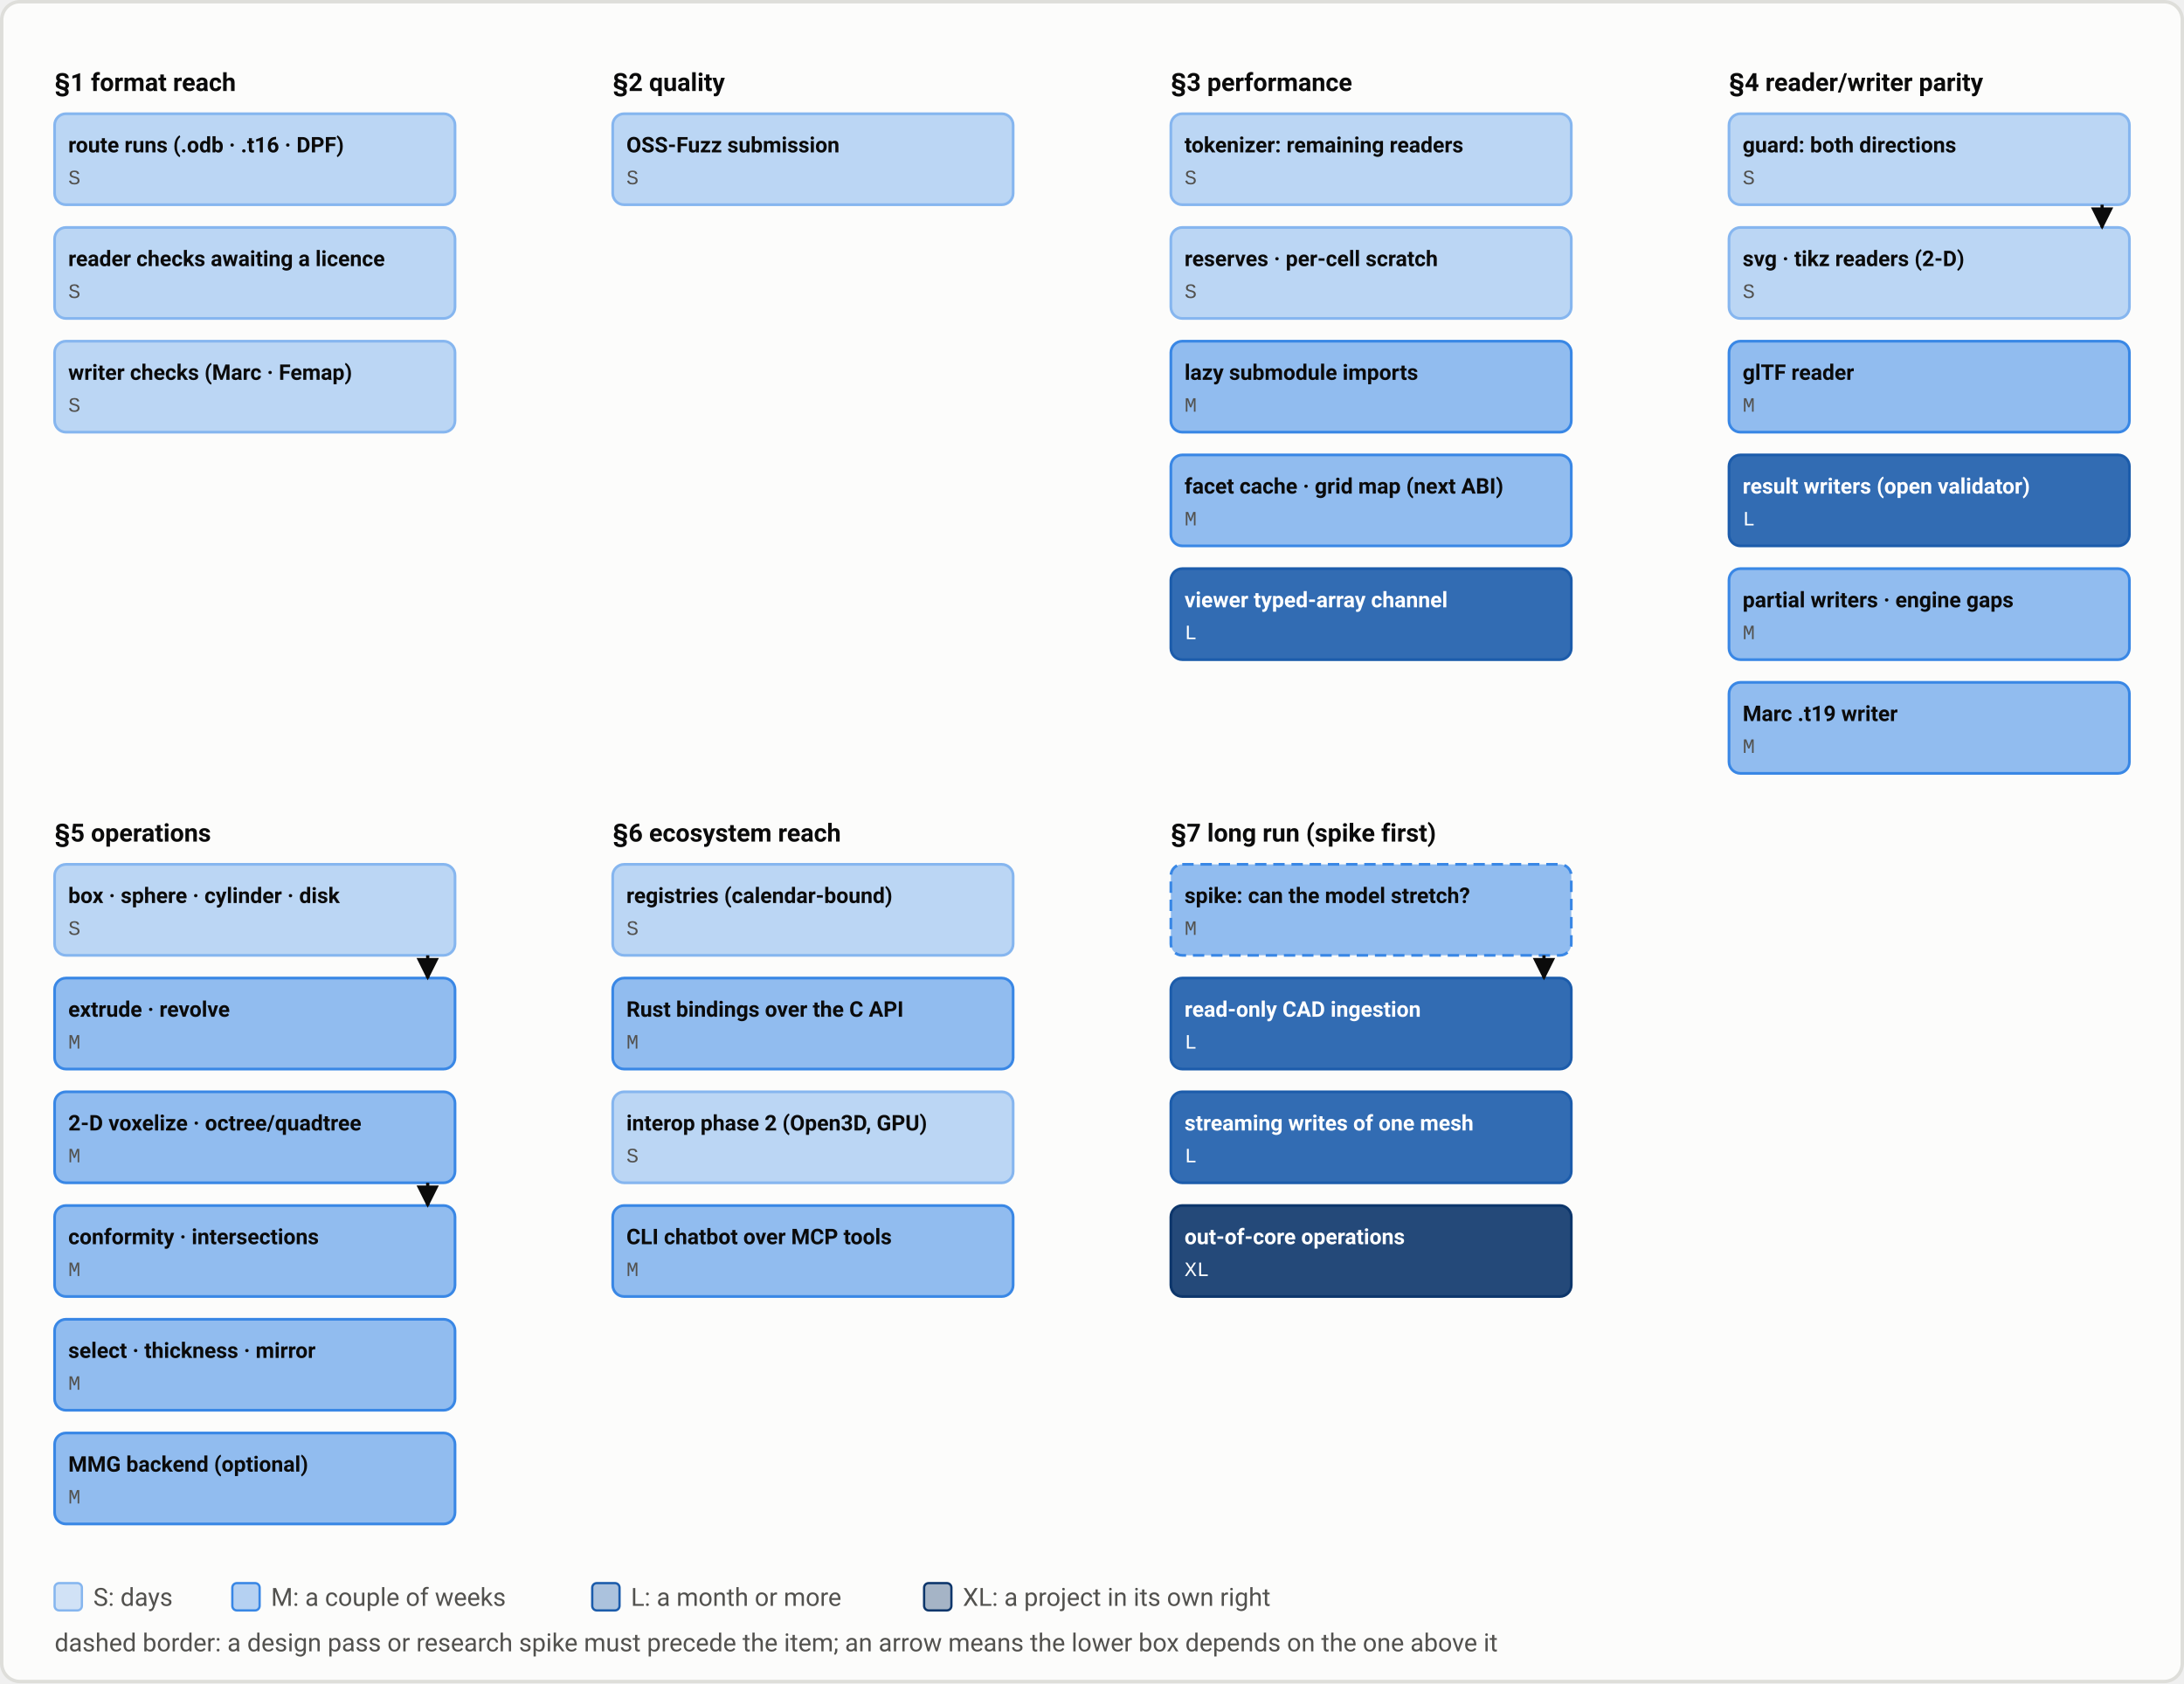
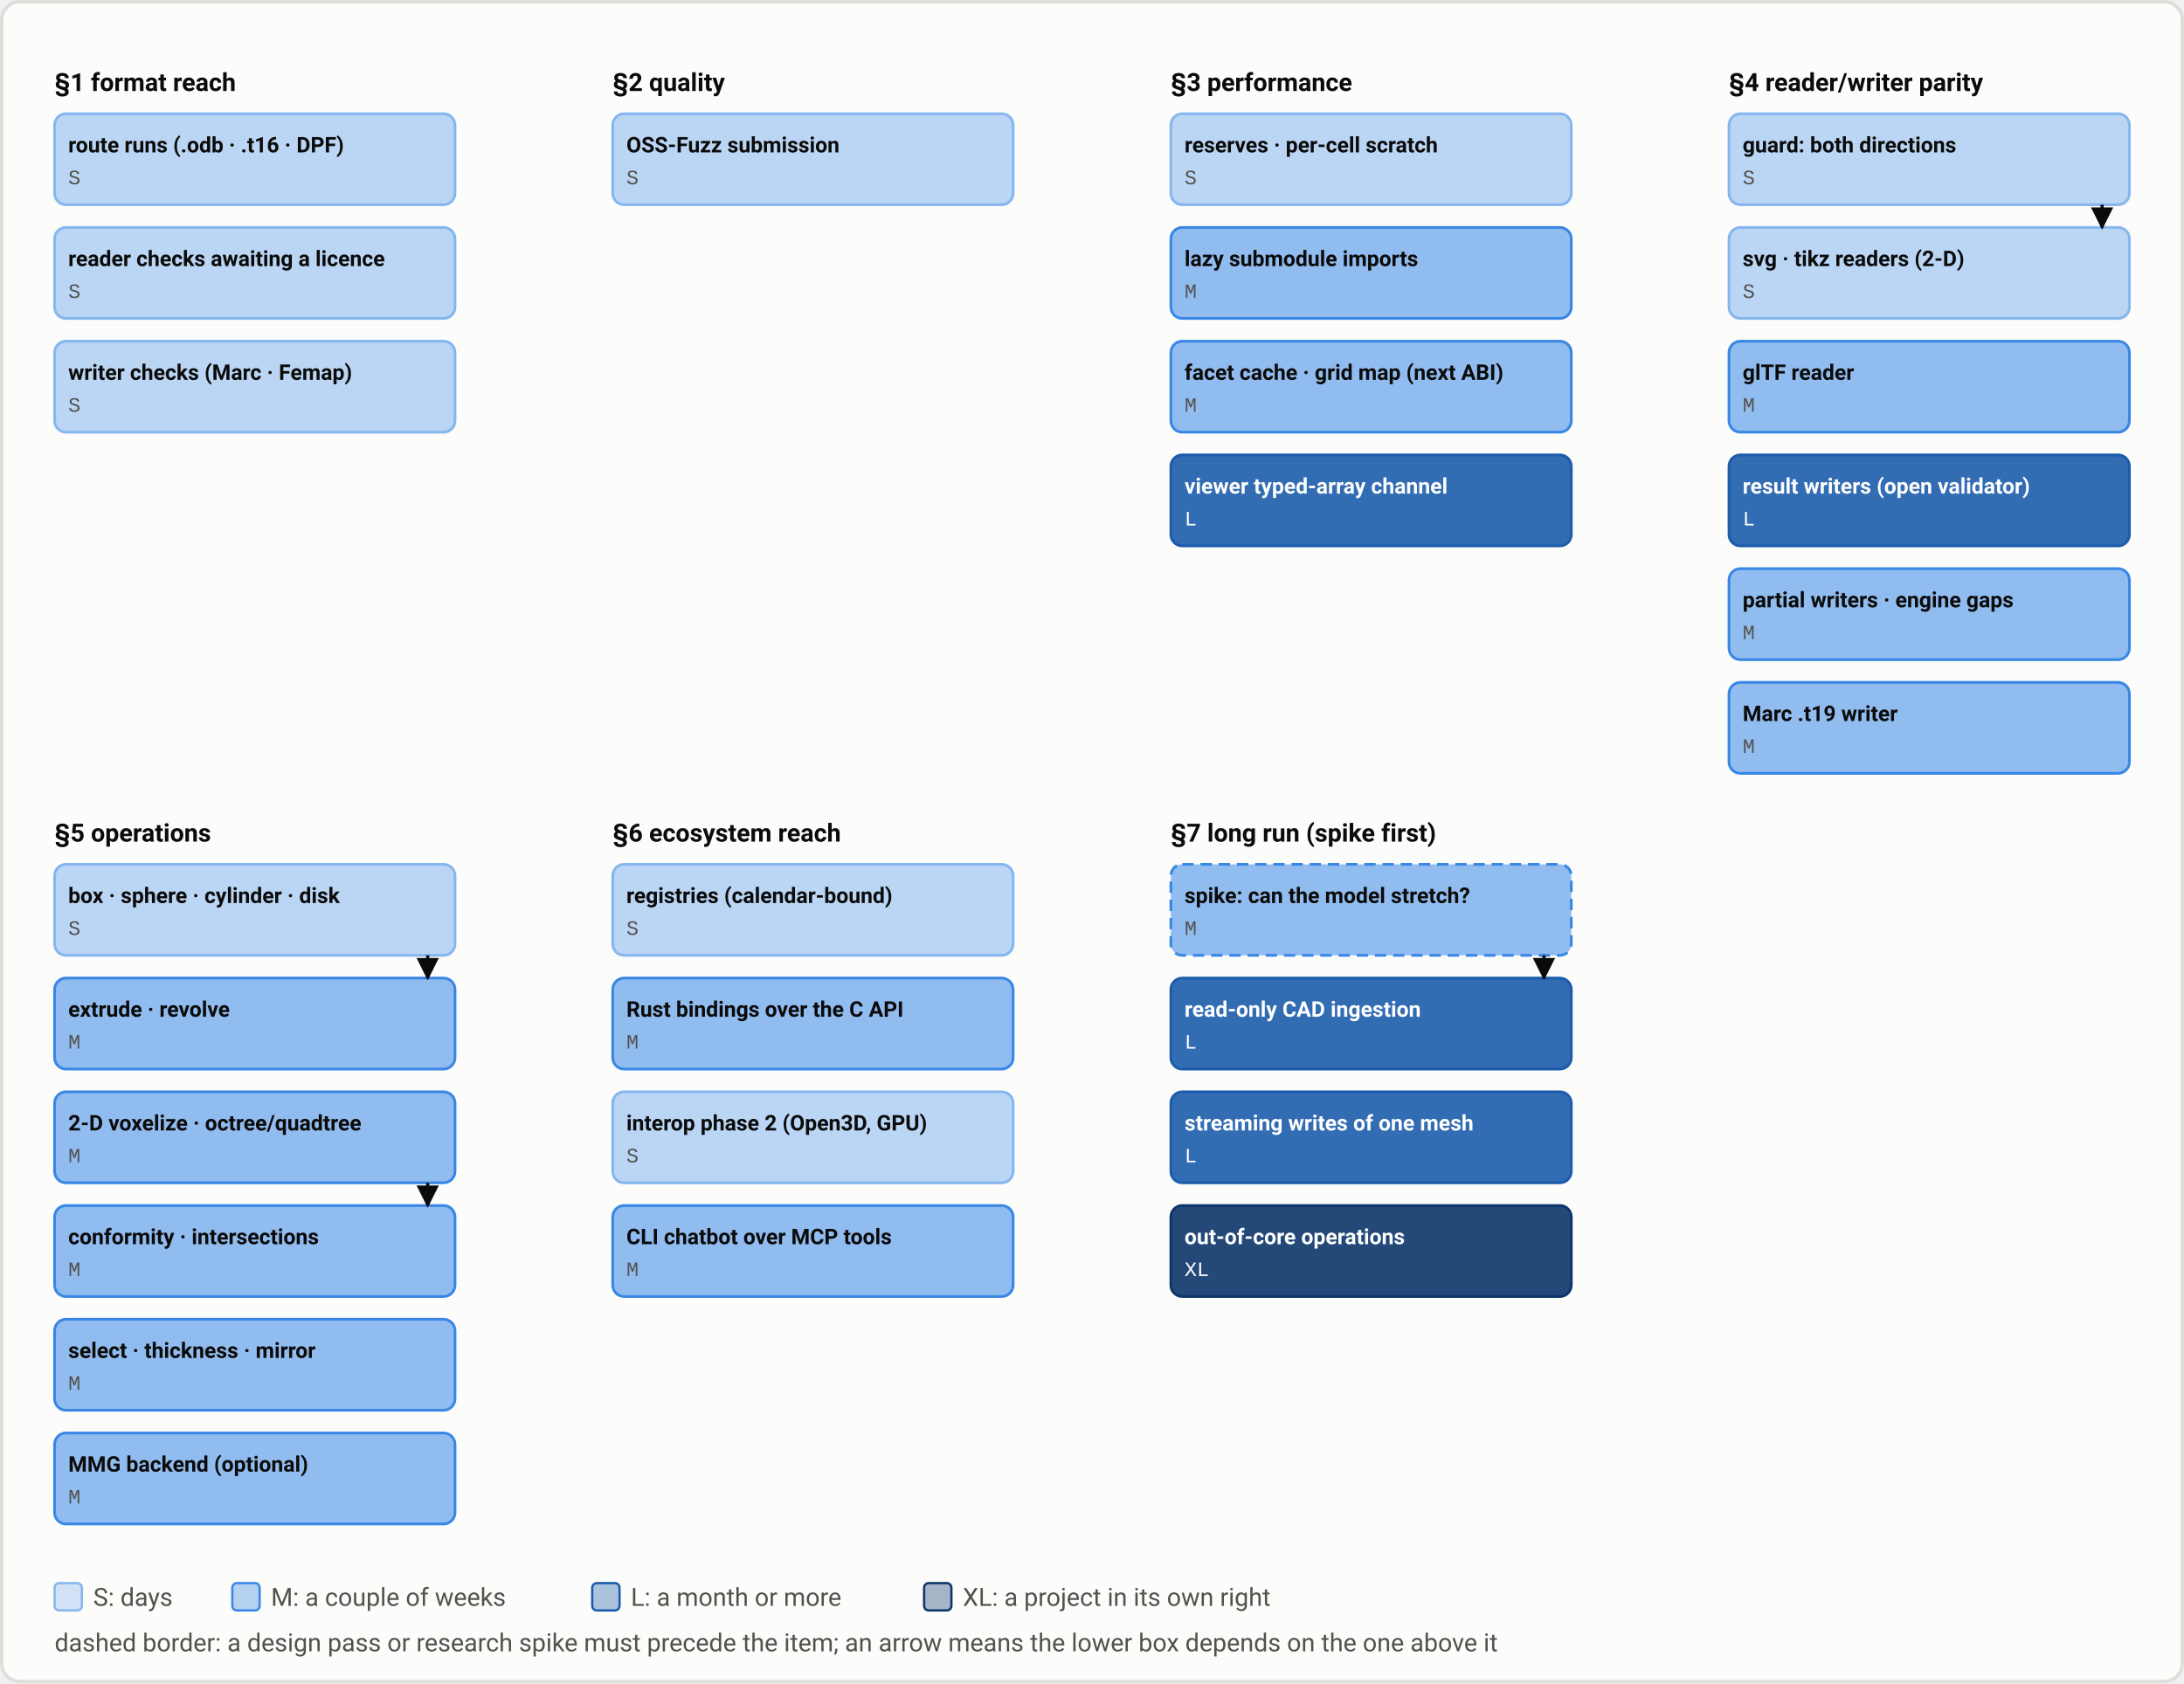
<svg xmlns="http://www.w3.org/2000/svg" viewBox="0 0 960 740" width="960" height="740" font-family="system-ui, -apple-system, 'Segoe UI', Roboto, sans-serif" role="img" aria-label="The roadmap at a glance: open items by section, in recommended order, shaded by effort">
  <defs>
    <marker id="arrow-0b0b0b" viewBox="0 0 10 10" refX="9" refY="5" markerWidth="7" markerHeight="7" orient="auto-start-reverse">
      <path d="M 0 0 L 10 5 L 0 10 z" fill="#0b0b0b" />
    </marker>
  </defs>
  <rect x="0.75" y="0.75" width="958.5" height="738.5" rx="8" fill="#fcfcfb" stroke="#dededa" stroke-width="1.5" />
  <text x="24" y="40" font-family="system-ui, -apple-system, 'Segoe UI', Roboto, sans-serif" font-size="11" font-weight="700" fill="#0b0b0b">§1 format reach</text>
  <rect x="24" y="50" width="176" height="40" rx="5" fill="#86b6ef" fill-opacity="0.55" stroke="#86b6ef" stroke-width="1.2" />
  <text x="30" y="67" font-family="system-ui, -apple-system, 'Segoe UI', Roboto, sans-serif" font-size="9.5" font-weight="600" fill="#0b0b0b">route runs (.odb · .t16 · DPF)</text>
  <text x="30" y="81" font-family="ui-monospace, SFMono-Regular, Menlo, Consolas, 'Liberation Mono', monospace" font-size="9" fill="#52514e">S</text>
  <rect x="24" y="100" width="176" height="40" rx="5" fill="#86b6ef" fill-opacity="0.55" stroke="#86b6ef" stroke-width="1.2" />
  <text x="30" y="117" font-family="system-ui, -apple-system, 'Segoe UI', Roboto, sans-serif" font-size="9.5" font-weight="600" fill="#0b0b0b">reader checks awaiting a licence</text>
  <text x="30" y="131" font-family="ui-monospace, SFMono-Regular, Menlo, Consolas, 'Liberation Mono', monospace" font-size="9" fill="#52514e">S</text>
  <rect x="24" y="150" width="176" height="40" rx="5" fill="#86b6ef" fill-opacity="0.55" stroke="#86b6ef" stroke-width="1.2" />
  <text x="30" y="167" font-family="system-ui, -apple-system, 'Segoe UI', Roboto, sans-serif" font-size="9.5" font-weight="600" fill="#0b0b0b">writer checks (Marc · Femap)</text>
  <text x="30" y="181" font-family="ui-monospace, SFMono-Regular, Menlo, Consolas, 'Liberation Mono', monospace" font-size="9" fill="#52514e">S</text>
  <text x="269.33" y="40" font-family="system-ui, -apple-system, 'Segoe UI', Roboto, sans-serif" font-size="11" font-weight="700" fill="#0b0b0b">§2 quality</text>
  <rect x="269.33" y="50" width="176" height="40" rx="5" fill="#86b6ef" fill-opacity="0.55" stroke="#86b6ef" stroke-width="1.2" />
  <text x="275.33" y="67" font-family="system-ui, -apple-system, 'Segoe UI', Roboto, sans-serif" font-size="9.5" font-weight="600" fill="#0b0b0b">OSS-Fuzz submission</text>
  <text x="275.33" y="81" font-family="ui-monospace, SFMono-Regular, Menlo, Consolas, 'Liberation Mono', monospace" font-size="9" fill="#52514e">S</text>
  <text x="514.67" y="40" font-family="system-ui, -apple-system, 'Segoe UI', Roboto, sans-serif" font-size="11" font-weight="700" fill="#0b0b0b">§3 performance</text>
  <rect x="514.67" y="50" width="176" height="40" rx="5" fill="#86b6ef" fill-opacity="0.55" stroke="#86b6ef" stroke-width="1.2" />
-   <text x="520.67" y="67" font-family="system-ui, -apple-system, 'Segoe UI', Roboto, sans-serif" font-size="9.5" font-weight="600" fill="#0b0b0b">tokenizer: remaining readers</text>
+   <text x="520.67" y="67" font-family="system-ui, -apple-system, 'Segoe UI', Roboto, sans-serif" font-size="9.5" font-weight="600" fill="#0b0b0b">reserves · per-cell scratch</text>
  <text x="520.67" y="81" font-family="ui-monospace, SFMono-Regular, Menlo, Consolas, 'Liberation Mono', monospace" font-size="9" fill="#52514e">S</text>
-   <rect x="514.67" y="100" width="176" height="40" rx="5" fill="#86b6ef" fill-opacity="0.55" stroke="#86b6ef" stroke-width="1.2" />
-   <text x="520.67" y="117" font-family="system-ui, -apple-system, 'Segoe UI', Roboto, sans-serif" font-size="9.5" font-weight="600" fill="#0b0b0b">reserves · per-cell scratch</text>
-   <text x="520.67" y="131" font-family="ui-monospace, SFMono-Regular, Menlo, Consolas, 'Liberation Mono', monospace" font-size="9" fill="#52514e">S</text>
+   <rect x="514.67" y="100" width="176" height="40" rx="5" fill="#3987e5" fill-opacity="0.55" stroke="#3987e5" stroke-width="1.2" />
+   <text x="520.67" y="117" font-family="system-ui, -apple-system, 'Segoe UI', Roboto, sans-serif" font-size="9.5" font-weight="600" fill="#0b0b0b">lazy submodule imports</text>
+   <text x="520.67" y="131" font-family="ui-monospace, SFMono-Regular, Menlo, Consolas, 'Liberation Mono', monospace" font-size="9" fill="#52514e">M</text>
  <rect x="514.67" y="150" width="176" height="40" rx="5" fill="#3987e5" fill-opacity="0.55" stroke="#3987e5" stroke-width="1.2" />
-   <text x="520.67" y="167" font-family="system-ui, -apple-system, 'Segoe UI', Roboto, sans-serif" font-size="9.5" font-weight="600" fill="#0b0b0b">lazy submodule imports</text>
+   <text x="520.67" y="167" font-family="system-ui, -apple-system, 'Segoe UI', Roboto, sans-serif" font-size="9.5" font-weight="600" fill="#0b0b0b">facet cache · grid map (next ABI)</text>
  <text x="520.67" y="181" font-family="ui-monospace, SFMono-Regular, Menlo, Consolas, 'Liberation Mono', monospace" font-size="9" fill="#52514e">M</text>
-   <rect x="514.67" y="200" width="176" height="40" rx="5" fill="#3987e5" fill-opacity="0.55" stroke="#3987e5" stroke-width="1.2" />
-   <text x="520.67" y="217" font-family="system-ui, -apple-system, 'Segoe UI', Roboto, sans-serif" font-size="9.5" font-weight="600" fill="#0b0b0b">facet cache · grid map (next ABI)</text>
-   <text x="520.67" y="231" font-family="ui-monospace, SFMono-Regular, Menlo, Consolas, 'Liberation Mono', monospace" font-size="9" fill="#52514e">M</text>
-   <rect x="514.67" y="250" width="176" height="40" rx="5" fill="#1c5cab" fill-opacity="0.9" stroke="#1c5cab" stroke-width="1.2" />
-   <text x="520.67" y="267" font-family="system-ui, -apple-system, 'Segoe UI', Roboto, sans-serif" font-size="9.5" font-weight="600" fill="#ffffff">viewer typed-array channel</text>
-   <text x="520.67" y="281" font-family="ui-monospace, SFMono-Regular, Menlo, Consolas, 'Liberation Mono', monospace" font-size="9" fill="#ffffff">L</text>
+   <rect x="514.67" y="200" width="176" height="40" rx="5" fill="#1c5cab" fill-opacity="0.9" stroke="#1c5cab" stroke-width="1.2" />
+   <text x="520.67" y="217" font-family="system-ui, -apple-system, 'Segoe UI', Roboto, sans-serif" font-size="9.5" font-weight="600" fill="#ffffff">viewer typed-array channel</text>
+   <text x="520.67" y="231" font-family="ui-monospace, SFMono-Regular, Menlo, Consolas, 'Liberation Mono', monospace" font-size="9" fill="#ffffff">L</text>
  <text x="760" y="40" font-family="system-ui, -apple-system, 'Segoe UI', Roboto, sans-serif" font-size="11" font-weight="700" fill="#0b0b0b">§4 reader/writer parity</text>
  <rect x="760" y="50" width="176" height="40" rx="5" fill="#86b6ef" fill-opacity="0.55" stroke="#86b6ef" stroke-width="1.2" />
  <text x="766" y="67" font-family="system-ui, -apple-system, 'Segoe UI', Roboto, sans-serif" font-size="9.5" font-weight="600" fill="#0b0b0b">guard: both directions</text>
  <text x="766" y="81" font-family="ui-monospace, SFMono-Regular, Menlo, Consolas, 'Liberation Mono', monospace" font-size="9" fill="#52514e">S</text>
  <rect x="760" y="100" width="176" height="40" rx="5" fill="#86b6ef" fill-opacity="0.55" stroke="#86b6ef" stroke-width="1.2" />
  <text x="766" y="117" font-family="system-ui, -apple-system, 'Segoe UI', Roboto, sans-serif" font-size="9.5" font-weight="600" fill="#0b0b0b">svg · tikz readers (2-D)</text>
  <text x="766" y="131" font-family="ui-monospace, SFMono-Regular, Menlo, Consolas, 'Liberation Mono', monospace" font-size="9" fill="#52514e">S</text>
  <rect x="760" y="150" width="176" height="40" rx="5" fill="#3987e5" fill-opacity="0.55" stroke="#3987e5" stroke-width="1.2" />
  <text x="766" y="167" font-family="system-ui, -apple-system, 'Segoe UI', Roboto, sans-serif" font-size="9.5" font-weight="600" fill="#0b0b0b">glTF reader</text>
  <text x="766" y="181" font-family="ui-monospace, SFMono-Regular, Menlo, Consolas, 'Liberation Mono', monospace" font-size="9" fill="#52514e">M</text>
  <rect x="760" y="200" width="176" height="40" rx="5" fill="#1c5cab" fill-opacity="0.9" stroke="#1c5cab" stroke-width="1.2" />
  <text x="766" y="217" font-family="system-ui, -apple-system, 'Segoe UI', Roboto, sans-serif" font-size="9.5" font-weight="600" fill="#ffffff">result writers (open validator)</text>
  <text x="766" y="231" font-family="ui-monospace, SFMono-Regular, Menlo, Consolas, 'Liberation Mono', monospace" font-size="9" fill="#ffffff">L</text>
  <rect x="760" y="250" width="176" height="40" rx="5" fill="#3987e5" fill-opacity="0.55" stroke="#3987e5" stroke-width="1.2" />
  <text x="766" y="267" font-family="system-ui, -apple-system, 'Segoe UI', Roboto, sans-serif" font-size="9.5" font-weight="600" fill="#0b0b0b">partial writers · engine gaps</text>
  <text x="766" y="281" font-family="ui-monospace, SFMono-Regular, Menlo, Consolas, 'Liberation Mono', monospace" font-size="9" fill="#52514e">M</text>
  <rect x="760" y="300" width="176" height="40" rx="5" fill="#3987e5" fill-opacity="0.55" stroke="#3987e5" stroke-width="1.2" />
  <text x="766" y="317" font-family="system-ui, -apple-system, 'Segoe UI', Roboto, sans-serif" font-size="9.5" font-weight="600" fill="#0b0b0b">Marc .t19 writer</text>
  <text x="766" y="331" font-family="ui-monospace, SFMono-Regular, Menlo, Consolas, 'Liberation Mono', monospace" font-size="9" fill="#52514e">M</text>
  <line x1="924" y1="90" x2="924" y2="100" stroke="#0b0b0b" stroke-width="1.4" marker-end="url(#arrow-0b0b0b)" />
  <text x="24" y="370" font-family="system-ui, -apple-system, 'Segoe UI', Roboto, sans-serif" font-size="11" font-weight="700" fill="#0b0b0b">§5 operations</text>
  <rect x="24" y="380" width="176" height="40" rx="5" fill="#86b6ef" fill-opacity="0.55" stroke="#86b6ef" stroke-width="1.2" />
  <text x="30" y="397" font-family="system-ui, -apple-system, 'Segoe UI', Roboto, sans-serif" font-size="9.5" font-weight="600" fill="#0b0b0b">box · sphere · cylinder · disk</text>
  <text x="30" y="411" font-family="ui-monospace, SFMono-Regular, Menlo, Consolas, 'Liberation Mono', monospace" font-size="9" fill="#52514e">S</text>
  <rect x="24" y="430" width="176" height="40" rx="5" fill="#3987e5" fill-opacity="0.55" stroke="#3987e5" stroke-width="1.2" />
  <text x="30" y="447" font-family="system-ui, -apple-system, 'Segoe UI', Roboto, sans-serif" font-size="9.5" font-weight="600" fill="#0b0b0b">extrude · revolve</text>
  <text x="30" y="461" font-family="ui-monospace, SFMono-Regular, Menlo, Consolas, 'Liberation Mono', monospace" font-size="9" fill="#52514e">M</text>
  <rect x="24" y="480" width="176" height="40" rx="5" fill="#3987e5" fill-opacity="0.55" stroke="#3987e5" stroke-width="1.2" />
  <text x="30" y="497" font-family="system-ui, -apple-system, 'Segoe UI', Roboto, sans-serif" font-size="9.5" font-weight="600" fill="#0b0b0b">2-D voxelize · octree/quadtree</text>
  <text x="30" y="511" font-family="ui-monospace, SFMono-Regular, Menlo, Consolas, 'Liberation Mono', monospace" font-size="9" fill="#52514e">M</text>
  <rect x="24" y="530" width="176" height="40" rx="5" fill="#3987e5" fill-opacity="0.55" stroke="#3987e5" stroke-width="1.2" />
  <text x="30" y="547" font-family="system-ui, -apple-system, 'Segoe UI', Roboto, sans-serif" font-size="9.5" font-weight="600" fill="#0b0b0b">conformity · intersections</text>
  <text x="30" y="561" font-family="ui-monospace, SFMono-Regular, Menlo, Consolas, 'Liberation Mono', monospace" font-size="9" fill="#52514e">M</text>
  <rect x="24" y="580" width="176" height="40" rx="5" fill="#3987e5" fill-opacity="0.55" stroke="#3987e5" stroke-width="1.2" />
  <text x="30" y="597" font-family="system-ui, -apple-system, 'Segoe UI', Roboto, sans-serif" font-size="9.5" font-weight="600" fill="#0b0b0b">select · thickness · mirror</text>
  <text x="30" y="611" font-family="ui-monospace, SFMono-Regular, Menlo, Consolas, 'Liberation Mono', monospace" font-size="9" fill="#52514e">M</text>
  <rect x="24" y="630" width="176" height="40" rx="5" fill="#3987e5" fill-opacity="0.55" stroke="#3987e5" stroke-width="1.2" />
  <text x="30" y="647" font-family="system-ui, -apple-system, 'Segoe UI', Roboto, sans-serif" font-size="9.5" font-weight="600" fill="#0b0b0b">MMG backend (optional)</text>
  <text x="30" y="661" font-family="ui-monospace, SFMono-Regular, Menlo, Consolas, 'Liberation Mono', monospace" font-size="9" fill="#52514e">M</text>
  <line x1="188" y1="420" x2="188" y2="430" stroke="#0b0b0b" stroke-width="1.4" marker-end="url(#arrow-0b0b0b)" />
  <line x1="188" y1="520" x2="188" y2="530" stroke="#0b0b0b" stroke-width="1.4" marker-end="url(#arrow-0b0b0b)" />
  <text x="269.33" y="370" font-family="system-ui, -apple-system, 'Segoe UI', Roboto, sans-serif" font-size="11" font-weight="700" fill="#0b0b0b">§6 ecosystem reach</text>
  <rect x="269.33" y="380" width="176" height="40" rx="5" fill="#86b6ef" fill-opacity="0.55" stroke="#86b6ef" stroke-width="1.2" />
  <text x="275.33" y="397" font-family="system-ui, -apple-system, 'Segoe UI', Roboto, sans-serif" font-size="9.5" font-weight="600" fill="#0b0b0b">registries (calendar-bound)</text>
  <text x="275.33" y="411" font-family="ui-monospace, SFMono-Regular, Menlo, Consolas, 'Liberation Mono', monospace" font-size="9" fill="#52514e">S</text>
  <rect x="269.33" y="430" width="176" height="40" rx="5" fill="#3987e5" fill-opacity="0.55" stroke="#3987e5" stroke-width="1.2" />
  <text x="275.33" y="447" font-family="system-ui, -apple-system, 'Segoe UI', Roboto, sans-serif" font-size="9.5" font-weight="600" fill="#0b0b0b">Rust bindings over the C API</text>
  <text x="275.33" y="461" font-family="ui-monospace, SFMono-Regular, Menlo, Consolas, 'Liberation Mono', monospace" font-size="9" fill="#52514e">M</text>
  <rect x="269.33" y="480" width="176" height="40" rx="5" fill="#86b6ef" fill-opacity="0.55" stroke="#86b6ef" stroke-width="1.2" />
  <text x="275.33" y="497" font-family="system-ui, -apple-system, 'Segoe UI', Roboto, sans-serif" font-size="9.5" font-weight="600" fill="#0b0b0b">interop phase 2 (Open3D, GPU)</text>
  <text x="275.33" y="511" font-family="ui-monospace, SFMono-Regular, Menlo, Consolas, 'Liberation Mono', monospace" font-size="9" fill="#52514e">S</text>
  <rect x="269.33" y="530" width="176" height="40" rx="5" fill="#3987e5" fill-opacity="0.55" stroke="#3987e5" stroke-width="1.2" />
  <text x="275.33" y="547" font-family="system-ui, -apple-system, 'Segoe UI', Roboto, sans-serif" font-size="9.5" font-weight="600" fill="#0b0b0b">CLI chatbot over MCP tools</text>
  <text x="275.33" y="561" font-family="ui-monospace, SFMono-Regular, Menlo, Consolas, 'Liberation Mono', monospace" font-size="9" fill="#52514e">M</text>
  <text x="514.67" y="370" font-family="system-ui, -apple-system, 'Segoe UI', Roboto, sans-serif" font-size="11" font-weight="700" fill="#0b0b0b">§7 long run (spike first)</text>
  <rect x="514.67" y="380" width="176" height="40" rx="5" fill="#3987e5" fill-opacity="0.55" stroke="#3987e5" stroke-width="1.2" stroke-dasharray="5 3" />
  <text x="520.67" y="397" font-family="system-ui, -apple-system, 'Segoe UI', Roboto, sans-serif" font-size="9.5" font-weight="600" fill="#0b0b0b">spike: can the model stretch?</text>
  <text x="520.67" y="411" font-family="ui-monospace, SFMono-Regular, Menlo, Consolas, 'Liberation Mono', monospace" font-size="9" fill="#52514e">M</text>
  <rect x="514.67" y="430" width="176" height="40" rx="5" fill="#1c5cab" fill-opacity="0.9" stroke="#1c5cab" stroke-width="1.2" />
  <text x="520.67" y="447" font-family="system-ui, -apple-system, 'Segoe UI', Roboto, sans-serif" font-size="9.5" font-weight="600" fill="#ffffff">read-only CAD ingestion</text>
  <text x="520.67" y="461" font-family="ui-monospace, SFMono-Regular, Menlo, Consolas, 'Liberation Mono', monospace" font-size="9" fill="#ffffff">L</text>
  <rect x="514.67" y="480" width="176" height="40" rx="5" fill="#1c5cab" fill-opacity="0.9" stroke="#1c5cab" stroke-width="1.2" />
  <text x="520.67" y="497" font-family="system-ui, -apple-system, 'Segoe UI', Roboto, sans-serif" font-size="9.5" font-weight="600" fill="#ffffff">streaming writes of one mesh</text>
  <text x="520.67" y="511" font-family="ui-monospace, SFMono-Regular, Menlo, Consolas, 'Liberation Mono', monospace" font-size="9" fill="#ffffff">L</text>
  <rect x="514.67" y="530" width="176" height="40" rx="5" fill="#0d366b" fill-opacity="0.9" stroke="#0d366b" stroke-width="1.2" />
  <text x="520.67" y="547" font-family="system-ui, -apple-system, 'Segoe UI', Roboto, sans-serif" font-size="9.5" font-weight="600" fill="#ffffff">out-of-core operations</text>
  <text x="520.67" y="561" font-family="ui-monospace, SFMono-Regular, Menlo, Consolas, 'Liberation Mono', monospace" font-size="9" fill="#ffffff">XL</text>
  <line x1="678.67" y1="420" x2="678.67" y2="430" stroke="#0b0b0b" stroke-width="1.4" marker-end="url(#arrow-0b0b0b)" />
  <rect x="24" y="696" width="12" height="12" rx="2" fill="#86b6ef" fill-opacity="0.36" stroke="#86b6ef" stroke-width="1" />
  <text x="41" y="706" font-family="system-ui, -apple-system, 'Segoe UI', Roboto, sans-serif" font-size="11" fill="#52514e">S: days</text>
  <rect x="102.12" y="696" width="12" height="12" rx="2" fill="#3987e5" fill-opacity="0.36" stroke="#3987e5" stroke-width="1" />
  <text x="119.12" y="706" font-family="system-ui, -apple-system, 'Segoe UI', Roboto, sans-serif" font-size="11" fill="#52514e">M: a couple of weeks</text>
  <rect x="260.32" y="696" width="12" height="12" rx="2" fill="#1c5cab" fill-opacity="0.36" stroke="#1c5cab" stroke-width="1" />
  <text x="277.32" y="706" font-family="system-ui, -apple-system, 'Segoe UI', Roboto, sans-serif" font-size="11" fill="#52514e">L: a month or more</text>
  <rect x="406.2" y="696" width="12" height="12" rx="2" fill="#0d366b" fill-opacity="0.36" stroke="#0d366b" stroke-width="1" />
  <text x="423.2" y="706" font-family="system-ui, -apple-system, 'Segoe UI', Roboto, sans-serif" font-size="11" fill="#52514e">XL: a project in its own right</text>
  <text x="24" y="726" font-family="system-ui, -apple-system, 'Segoe UI', Roboto, sans-serif" font-size="11" fill="#52514e">dashed border: a design pass or research spike must precede the item; an arrow means the lower box depends on the one above it</text>
</svg>
